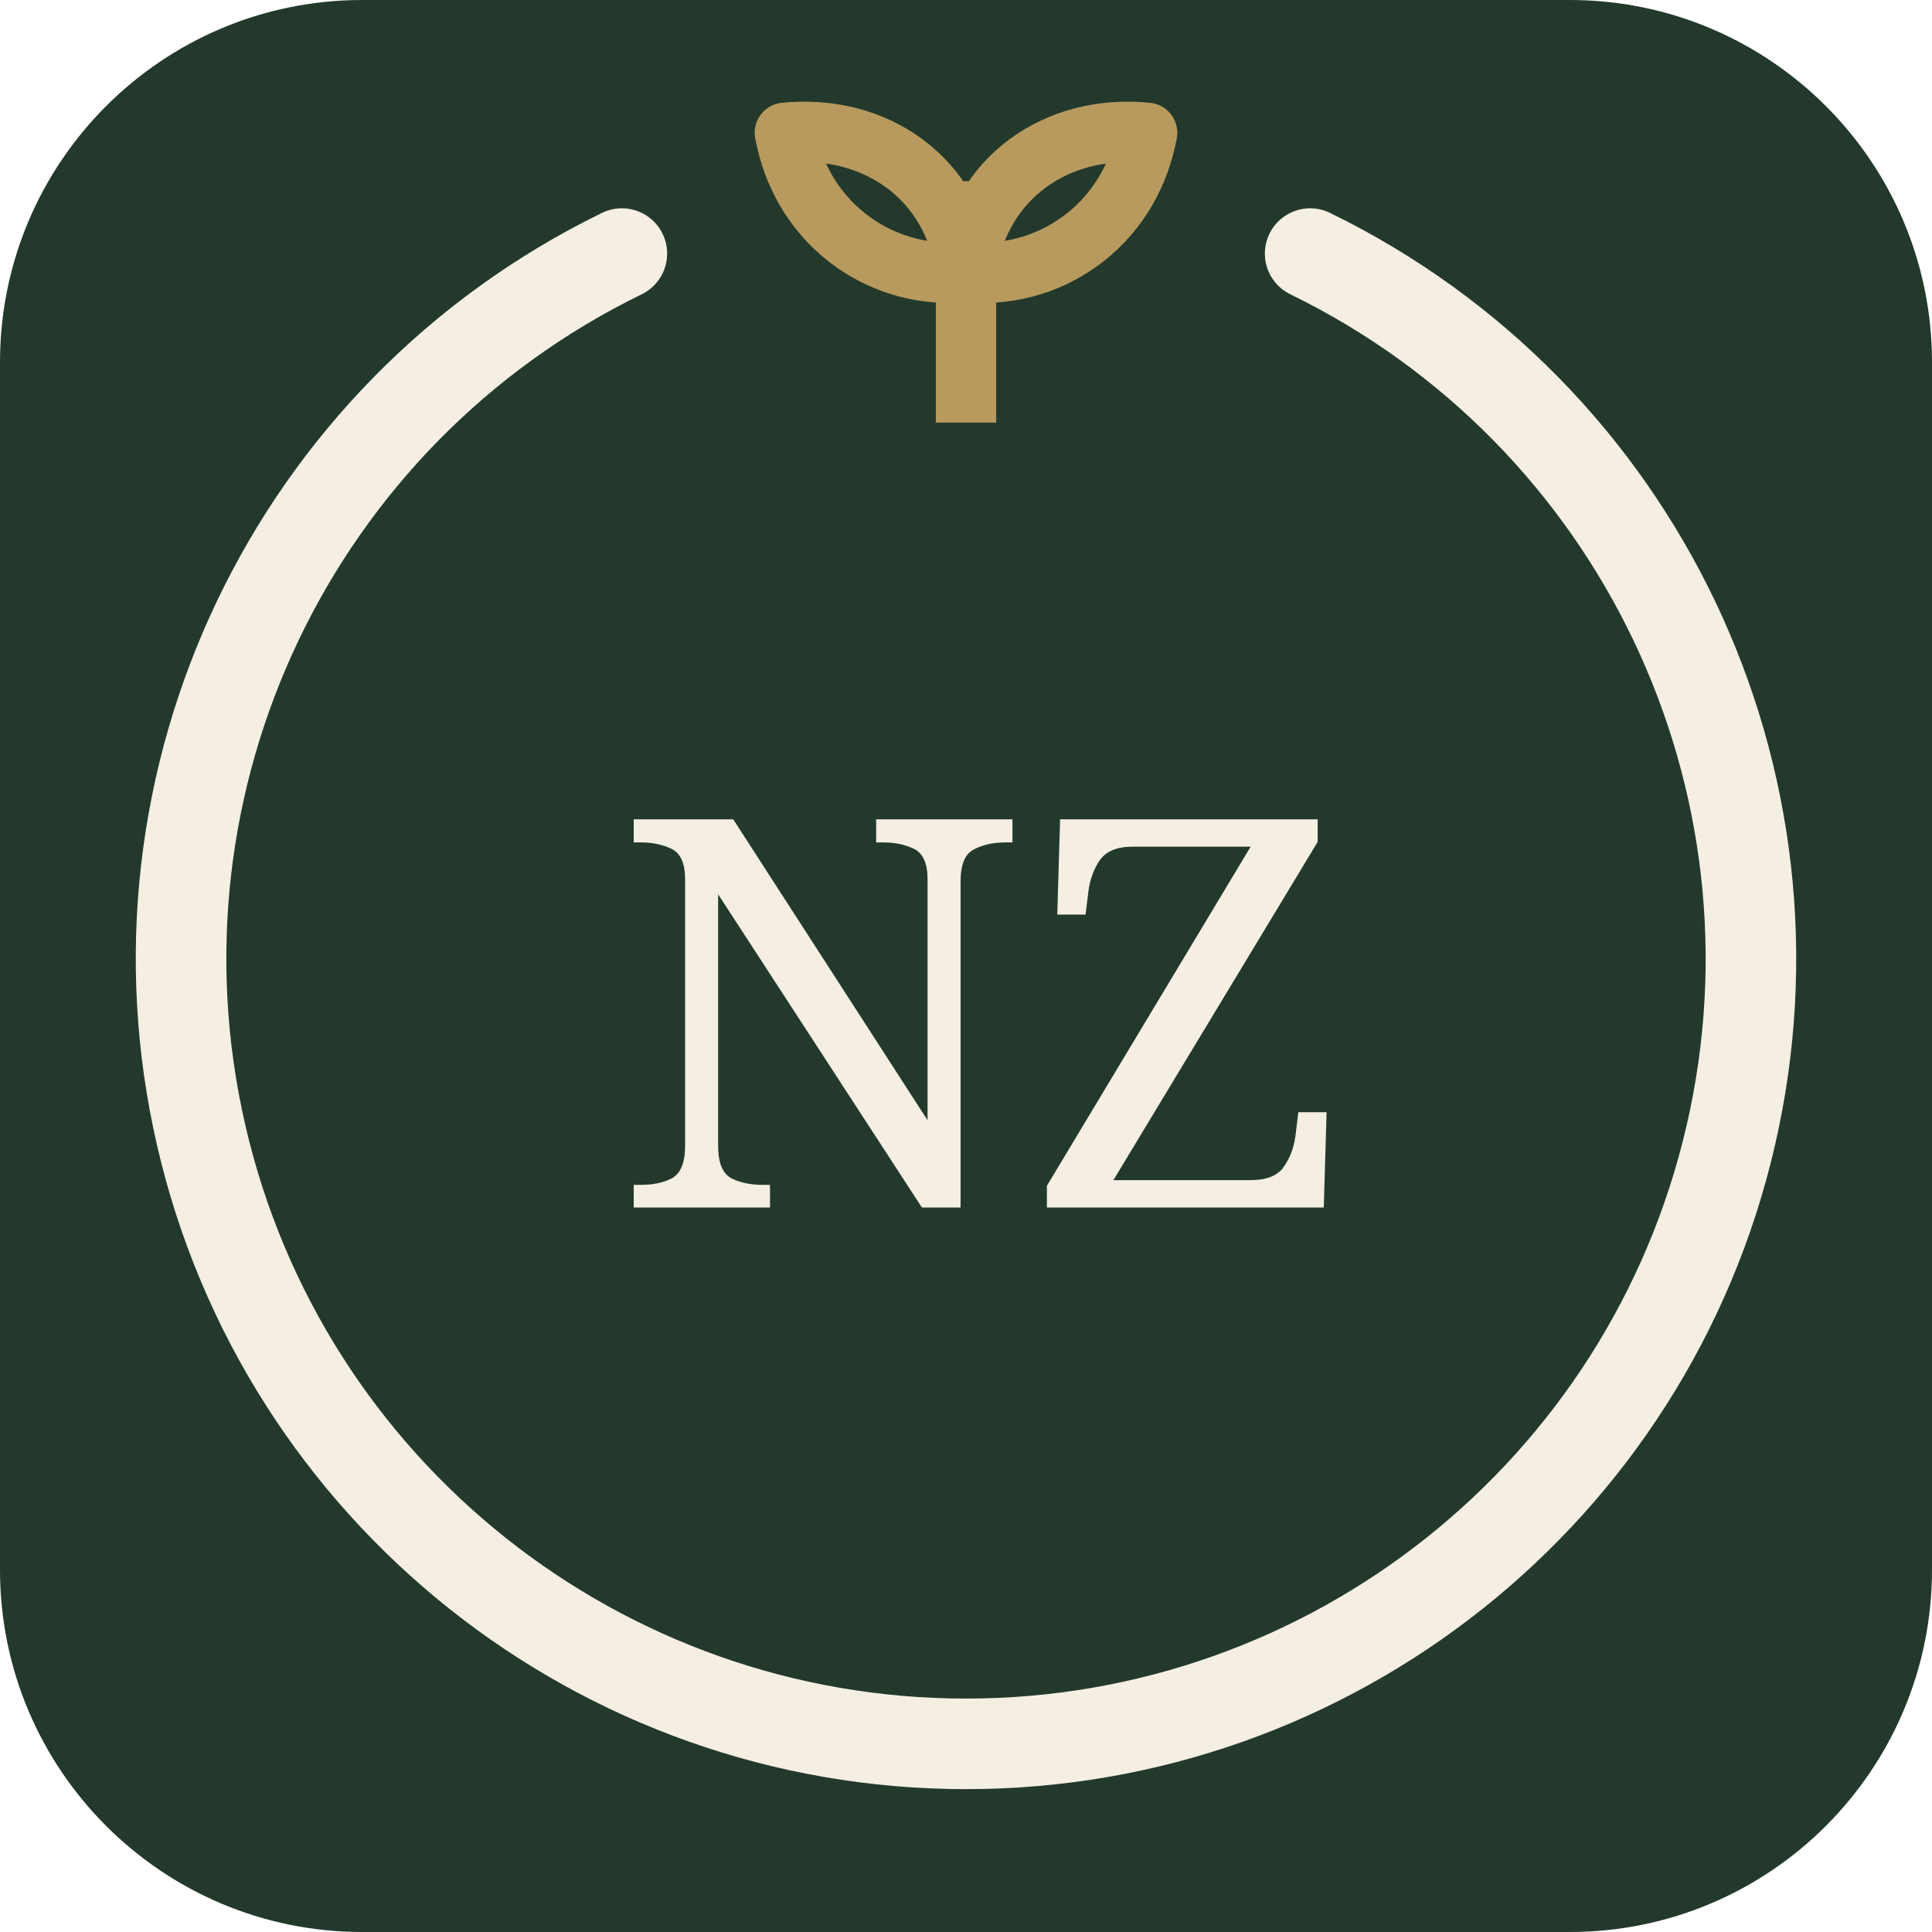
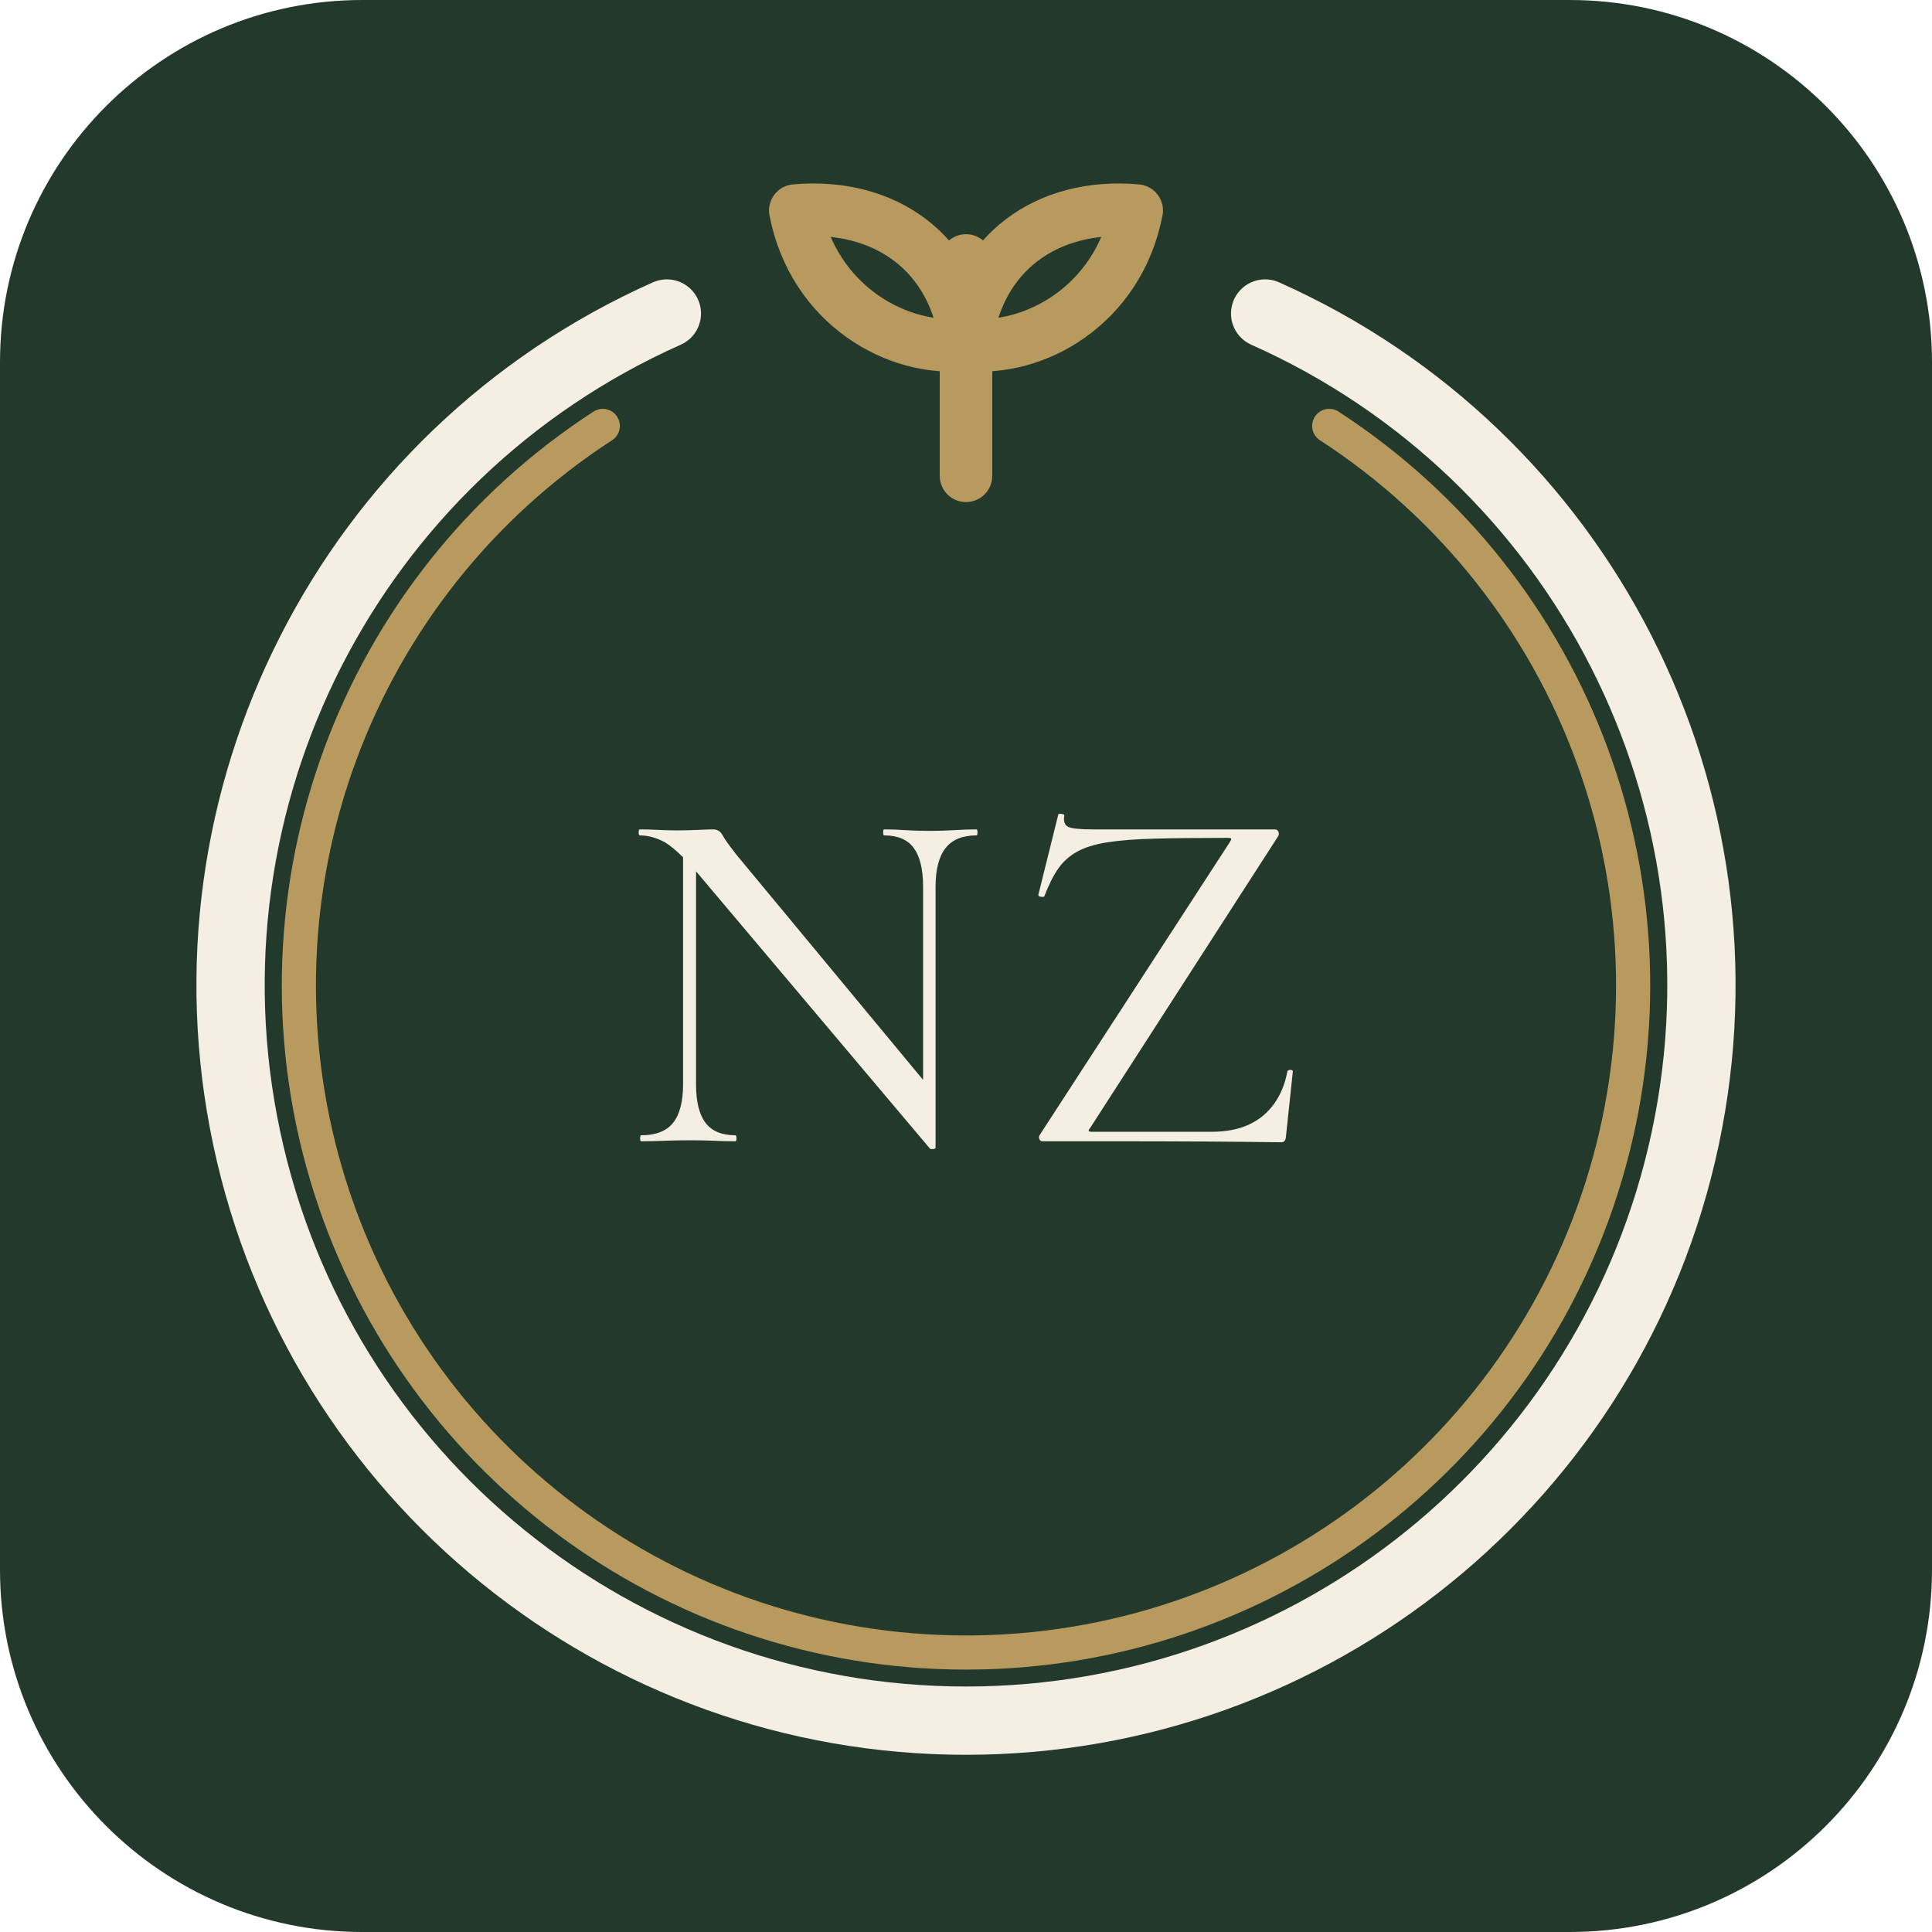
<svg xmlns="http://www.w3.org/2000/svg" viewBox="0 0 64 64">
  <rect width="64" height="64" rx="12" fill="#23392C" />
-   <path d="M43.4 8.4A26 26 0 1 1 20.6 8.4" fill="none" stroke="#F4EEE3" stroke-width="3" stroke-linecap="round" />
-   <path d="M32 14V6M32 9C29.4 9.3 26.6 7.6 26 4.4C29 4.1 31.6 5.9 32 9ZM32 9C34.6 9.3 37.4 7.6 38 4.4C35 4.1 32.4 5.9 32 9Z" fill="none" stroke="#B89A5E" stroke-width="2" stroke-linejoin="round" />
-   <text x="32.5" y="40" text-anchor="middle" font-family="Georgia, serif" font-size="18" fill="#F4EEE3">NZ</text>
+   <g transform="translate(4.16 4.8) scale(.87)">
+     <path d="M43.39 6.42A28 28 0 1 1 20.61 6.42" fill="none" stroke="#F4EEE3" stroke-width="2.6" stroke-linecap="round" />
+     <path d="M45.83 10.7A25.4 25.4 0 1 1 18.17 10.7" fill="none" stroke="#B89A5E" stroke-width="1.3" stroke-linecap="round" />
+     <path d="M32 12.6V4.4M32 7.6C29.4 7.9 26.2 6.1 25.5 2.5C28.9 2.2 31.6 4.1 32 7.6ZM32 7.6C34.6 7.9 37.8 6.1 38.5 2.5C35.1 2.2 32.4 4.1 32 7.6Z" fill="none" stroke="#B89A5E" stroke-width="2" stroke-linecap="round" stroke-linejoin="round" />
+     <path transform="translate(18.909 37.938) scale(0.19)" d="M12.20-11.40L12.20-11.40L12.20-56.90Q10.20-58.90 8.60-59.90L8.60-59.90Q6-61.30 3.50-61.30L3.50-61.30Q3.30-61.30 3.30-61.90Q3.30-62.50 3.50-62.50L3.50-62.50Q5.40-62.50 7.30-62.40Q9.20-62.30 10.80-62.30L10.80-62.30Q13.20-62.30 15.20-62.40Q17.20-62.50 18.20-62.50L18.20-62.50Q19.50-62.50 20.10-61.350Q20.70-60.20 23-57.30L23-57.30L60.30-12.30L60.30-51Q60.30-56.20 58.45-58.75Q56.60-61.30 52.50-61.30L52.50-61.30Q52.30-61.30 52.30-61.90Q52.30-62.50 52.50-62.50L52.50-62.50Q54.60-62.50 56.80-62.35Q59-62.20 61.60-62.20L61.60-62.20Q64.10-62.20 66.50-62.35Q68.90-62.50 71-62.50L71-62.50Q71.20-62.50 71.20-61.90Q71.20-61.30 71-61.30L71-61.30Q66.80-61.30 64.80-58.75Q62.80-56.20 62.80-51L62.80-51L62.80 1.30Q62.80 1.50 62.35 1.55Q61.90 1.60 61.70 1.50L61.70 1.50L14.80-54.10L14.80-11.40Q14.80-6.20 16.70-3.70Q18.60-1.20 22.70-1.20L22.70-1.20Q22.90-1.20 22.90-0.60Q22.90 0 22.70 0L22.70 0Q20.60 0 18.45-0.10Q16.30-0.20 13.60-0.20L13.60-0.20Q11-0.20 8.50-0.10Q6 0 3.80 0L3.80 0Q3.60 0 3.60-0.60Q3.60-1.20 3.80-1.20L3.80-1.20Q8.20-1.20 10.20-3.70Q12.20-6.20 12.20-11.40ZM83.70-1.30L83.70-1.30L121.80-60Q122.10-60.50 122.05-60.65Q122-60.80 121.30-60.80L121.30-60.80Q112.70-60.80 106.80-60.65Q100.90-60.50 97.15-59.90Q93.40-59.30 91.10-58Q88.80-56.70 87.35-54.60Q85.90-52.50 84.60-49.10L84.60-49.10Q84.50-48.90 83.90-49L83.90-49Q83.40-49.10 83.40-49.30L83.40-49.30Q83.40-49.30 83.40-49.40L83.40-49.40L87.40-65.50Q87.50-65.70 88.10-65.60L88.10-65.60Q88.60-65.50 88.60-65.40L88.60-65.40Q88.60-65.30 88.60-65.30L88.60-65.30Q88.30-63.50 89.40-63Q90.50-62.50 94.30-62.50L94.30-62.50L130.80-62.50Q131.30-62.50 131.50-62.05Q131.70-61.60 131.50-61.20L131.50-61.20L93.80-2.70Q93.40-2.20 93.50-2.05Q93.60-1.90 94.30-1.90L94.30-1.90L118.10-1.90Q122.40-1.90 125.50-3.30Q128.60-4.70 130.60-7.45Q132.60-10.20 133.30-14L133.30-14Q133.40-14.30 133.90-14.30Q134.40-14.30 134.40-14L134.40-14L133-0.80Q133-0.50 132.80-0.15Q132.60 0.20 132.10 0.20L132.10 0.20Q124.70 0.10 116.45 0.05Q108.20 0 100 0L100 0L84.20 0Q83.80 0 83.60-0.45Q83.40-0.90 83.70-1.30Z" fill="#F4EEE3" />
+   </g>
</svg>
